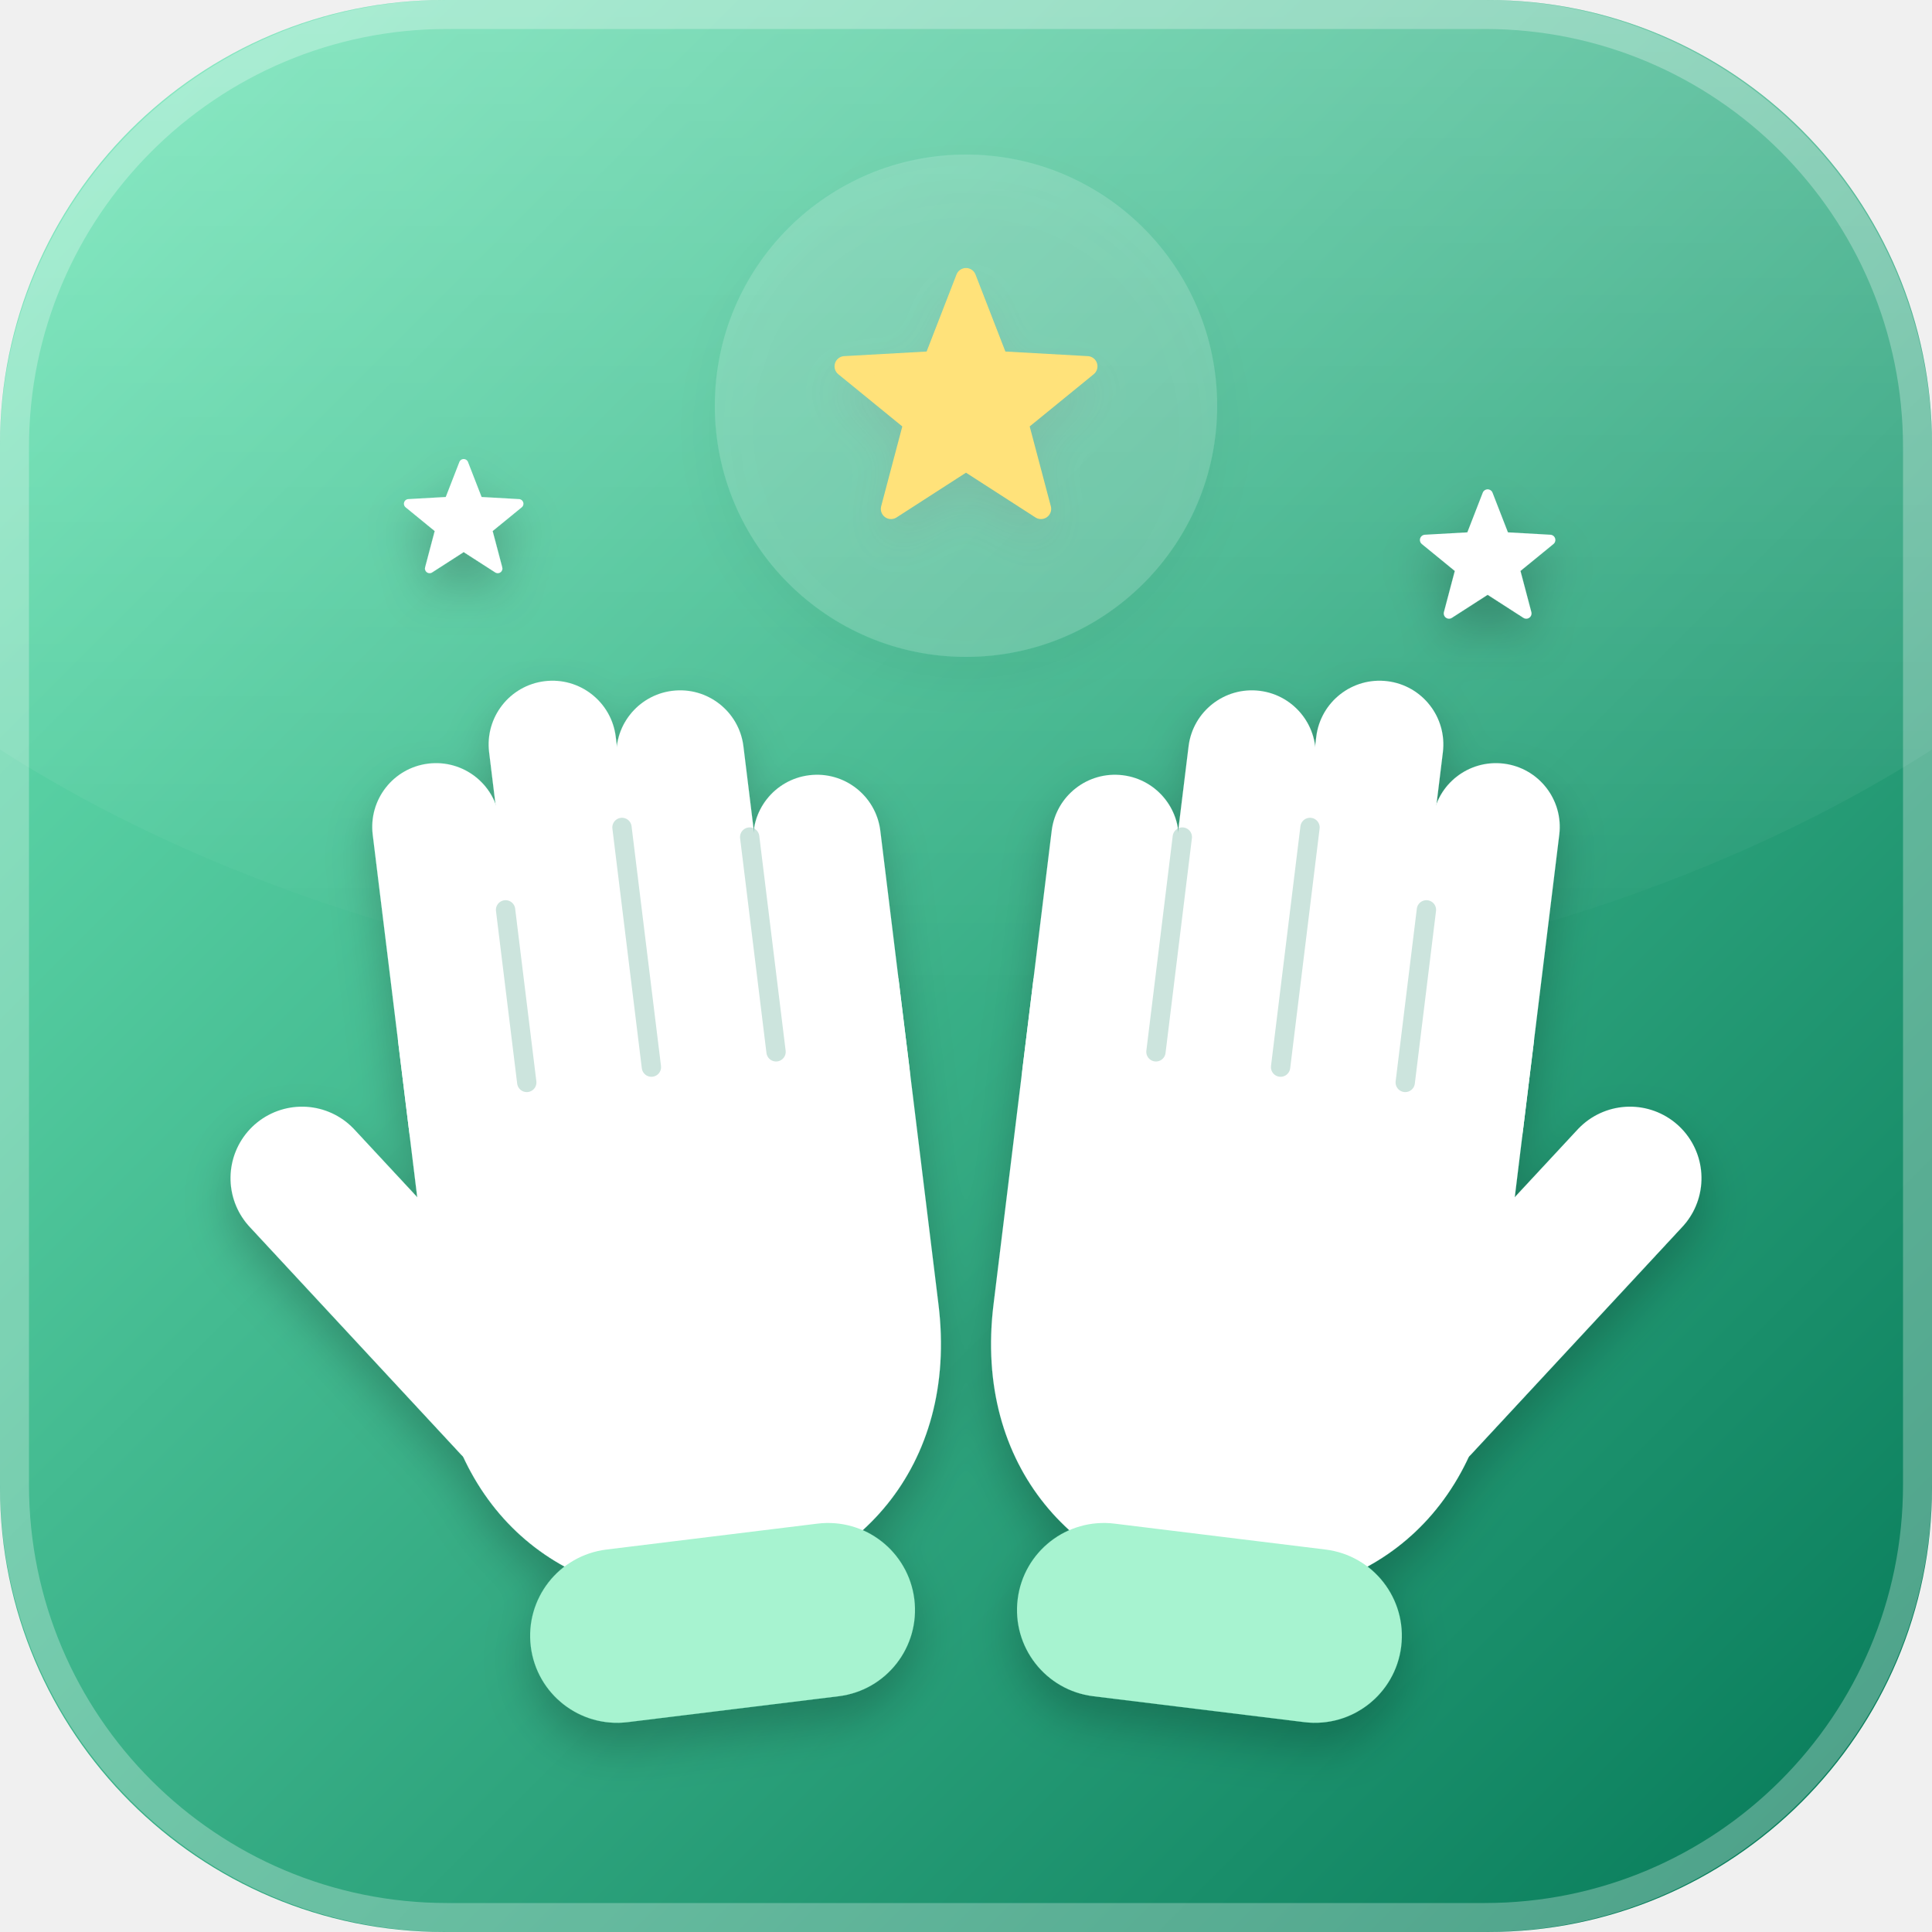
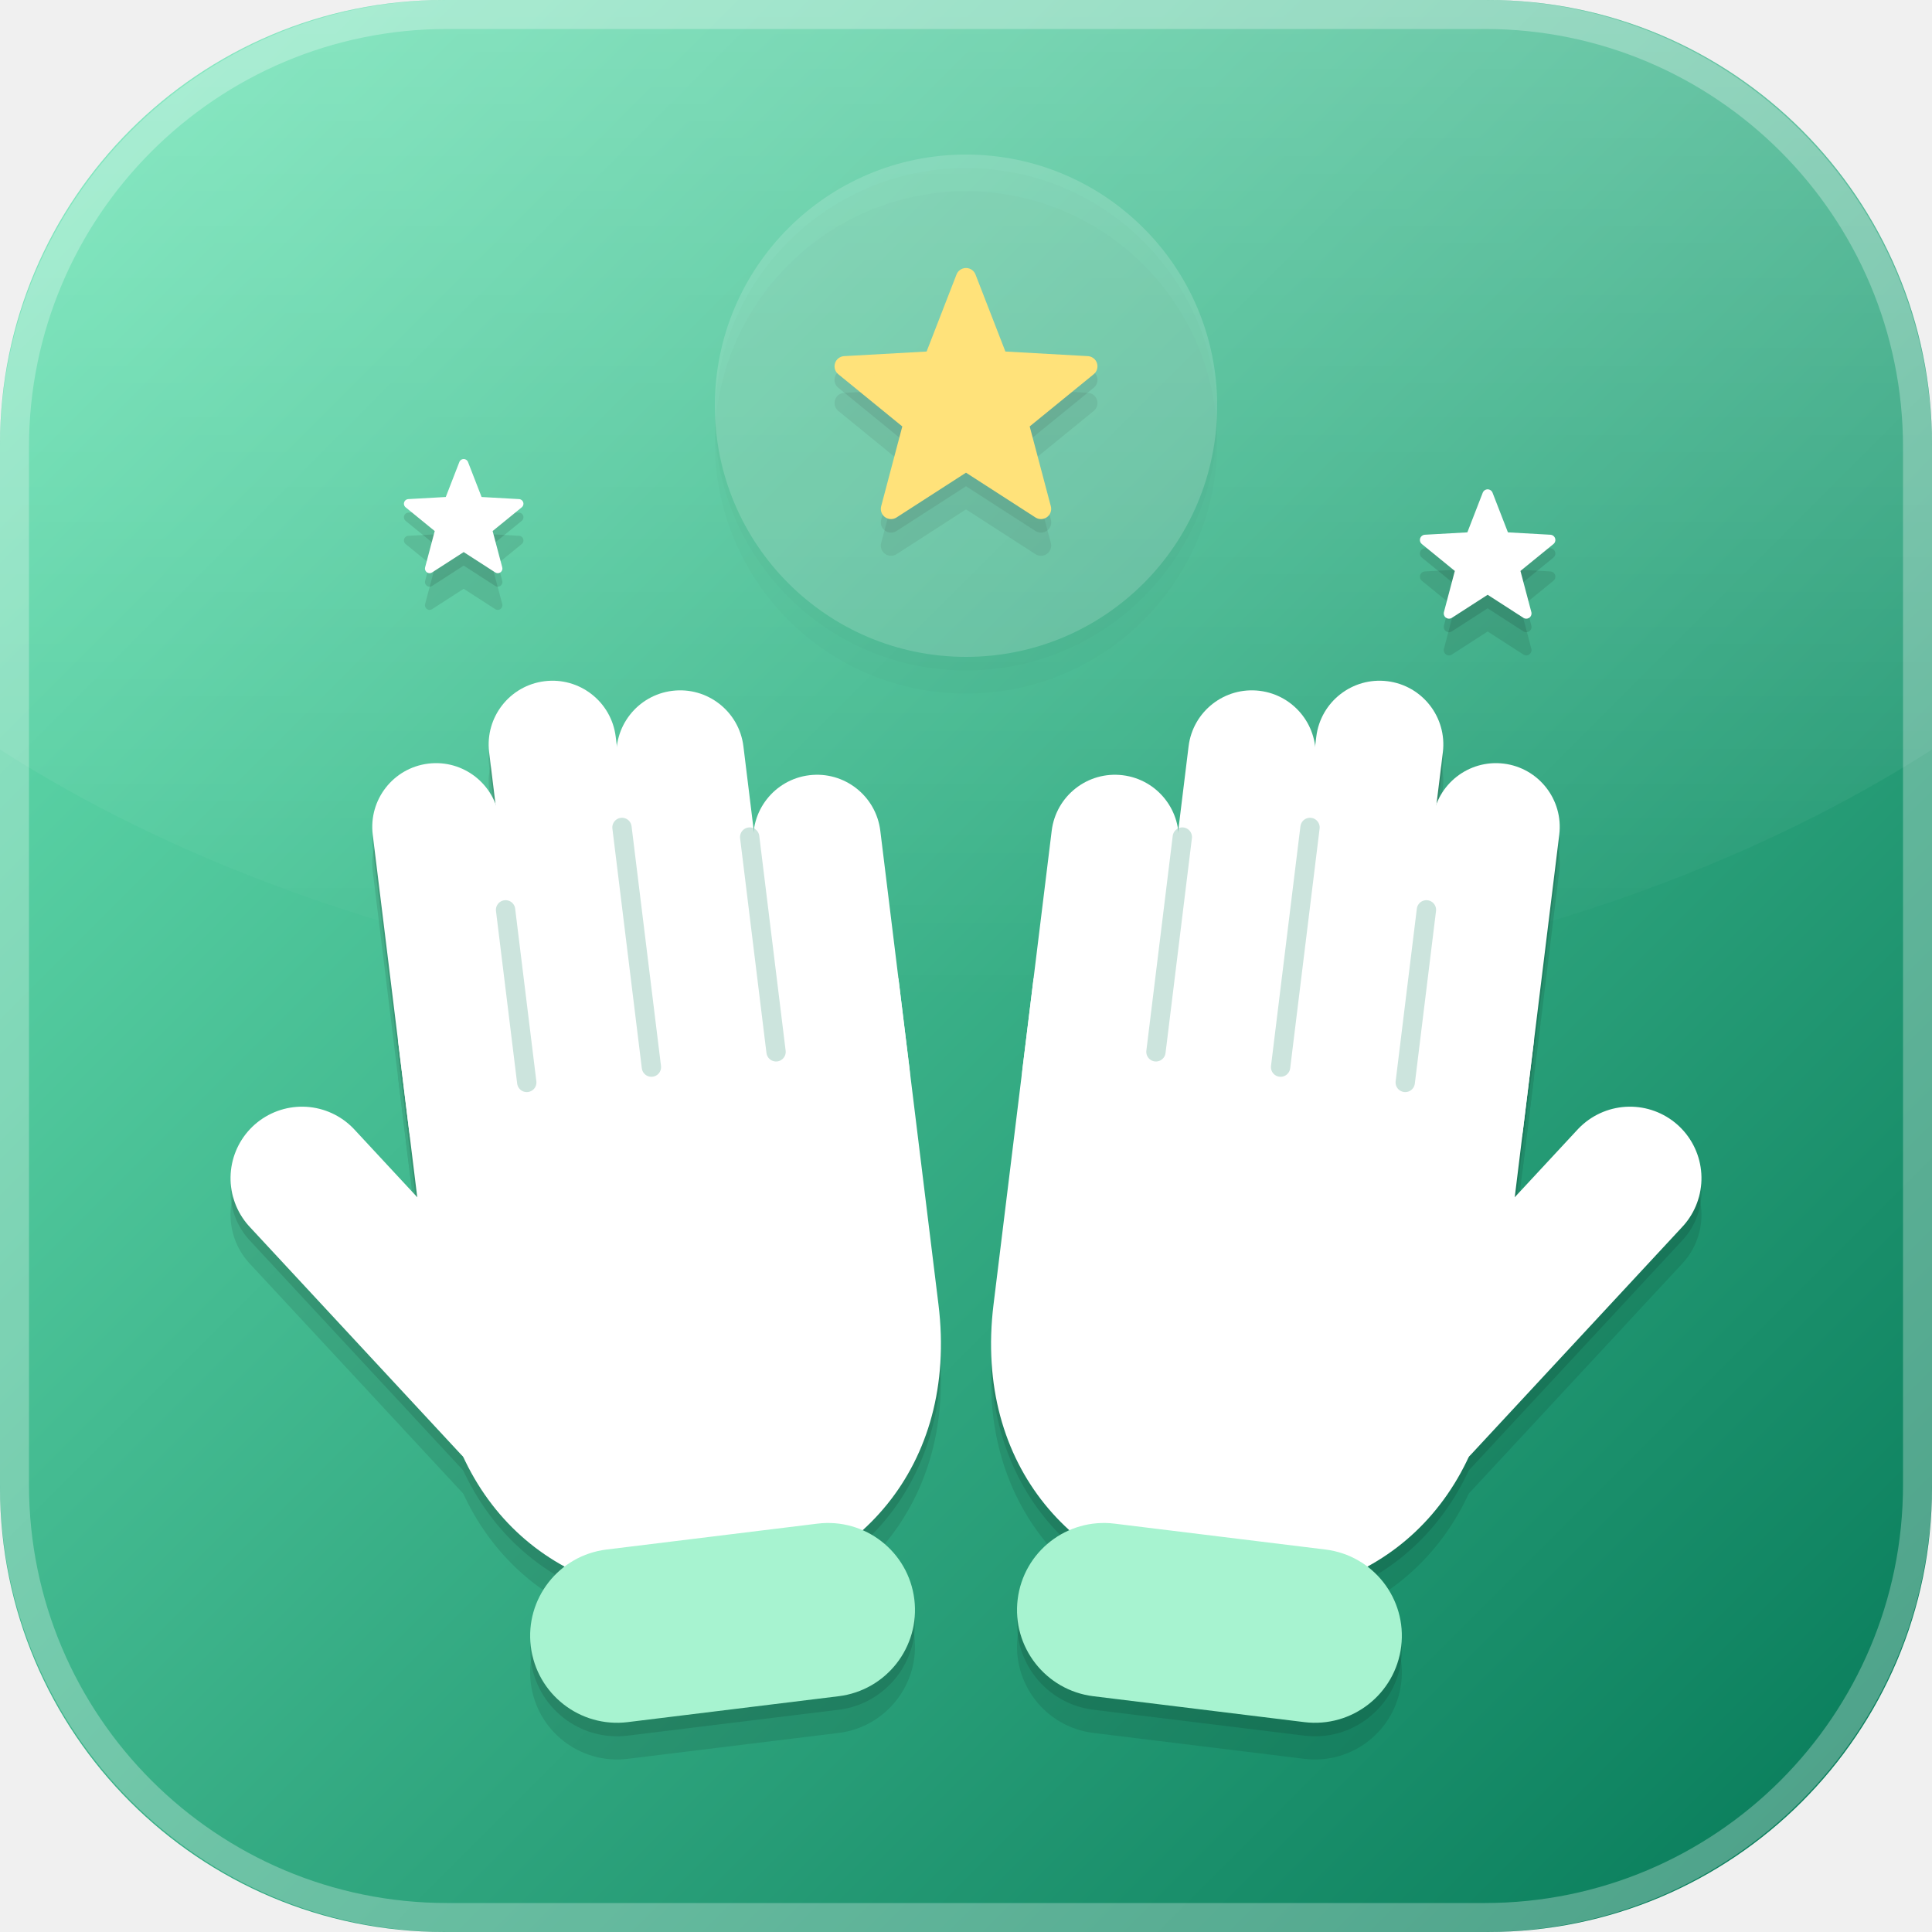
<svg xmlns="http://www.w3.org/2000/svg" viewBox="0 0 100 100" role="img" aria-label="doa-harian">
  <defs>
    <linearGradient id="bg" x1="0" y1="0" x2="1" y2="1">
      <stop offset="0" stop-color="#6EE7B7" />
      <stop offset="1" stop-color="#047857" />
    </linearGradient>
    <linearGradient id="sheen" x1="0" y1="0" x2="0" y2="1">
      <stop offset="0" stop-color="#fff" stop-opacity=".38" />
      <stop offset="1" stop-color="#fff" stop-opacity="0" />
    </linearGradient>
-     <filter id="sh" x="-20%" y="-20%" width="140%" height="140%">
-       <feDropShadow dx="0" dy="1.2" stdDeviation="1.2" flood-color="#000" flood-opacity=".22" />
-     </filter>
    <clipPath id="sq">
      <rect width="100" height="100" rx="23" />
    </clipPath>
  </defs>
  <g clip-path="url(#sq)">
    <rect width="100" height="100" fill="url(#bg)" />
    <ellipse cx="50" cy="8" rx="70" ry="44" fill="url(#sheen)" />
-     <g filter="url(#sh)">
+     <g fill="#000" opacity=".11" transform="translate(0 .7)" aria-hidden="true">
+       <circle cx="50" cy="21" r="13" fill="#000" opacity=".16" />
+       <g transform="translate(-1 0) rotate(-7 38.4 84)">
+         <path d="M29 71.5 L19.6 58.5" stroke="#000" stroke-width="7.4" stroke-linecap="round" />
+         <g fill="#000">
+           <path d="M25.4 52 H51.5 V69 C51.5 77.5 45.5 82.5 38.4 82.5 C31.3 82.5 25.4 77.5 25.4 69 Z" />
+           <rect x="25.4" y="38.0" width="6.6" height="22.0" rx="3.3" />
+           <rect x="31.9" y="34.5" width="6.6" height="25.5" rx="3.3" />
+           <rect x="38.4" y="35.8" width="6.6" height="24.2" rx="3.3" />
+           <rect x="44.9" y="41.0" width="6.6" height="19.0" rx="3.3" />
+         </g>
+         <path d="M31.75 46.0 V55" stroke="#000" stroke-opacity=".2" stroke-width="1" stroke-linecap="round" />
+         <path d="M38.25 42.5 V55" stroke="#000" stroke-opacity=".2" stroke-width="1" stroke-linecap="round" />
+         <path d="M44.75 43.8 V55" stroke="#000" stroke-opacity=".2" stroke-width="1" stroke-linecap="round" />
+         <rect x="28.4" y="79.5" width="20" height="9" rx="4.5" fill="#000" />
+       </g>
+       <g transform="translate(100 0) scale(-1 1) translate(-1 0) rotate(-7 38.4 84)">
+         <path d="M29 71.5 L19.6 58.5" stroke="#000" stroke-width="7.4" stroke-linecap="round" />
+         <g fill="#000">
+           <path d="M25.4 52 H51.5 V69 C51.5 77.5 45.5 82.5 38.4 82.5 C31.3 82.5 25.4 77.5 25.4 69 Z" />
+           <rect x="25.4" y="38.0" width="6.6" height="22.0" rx="3.3" />
+           <rect x="31.9" y="34.5" width="6.6" height="25.5" rx="3.3" />
+           <rect x="38.4" y="35.8" width="6.6" height="24.2" rx="3.3" />
+           <rect x="44.9" y="41.0" width="6.6" height="19.0" rx="3.3" />
+         </g>
+         <path d="M31.75 46.0 V55" stroke="#000" stroke-opacity=".2" stroke-width="1" stroke-linecap="round" />
+         <path d="M38.25 42.5 V55" stroke="#000" stroke-opacity=".2" stroke-width="1" stroke-linecap="round" />
+         <path d="M44.75 43.8 V55" stroke="#000" stroke-opacity=".2" stroke-width="1" stroke-linecap="round" />
+         <rect x="28.4" y="79.5" width="20" height="9" rx="4.5" fill="#000" />
+       </g>
+       <polygon transform="translate(50 21) scale(0.66)" points="0.00,-10.00 2.53,-3.48 9.51,-3.09 4.09,1.33 5.88,8.09 0.00,4.30 -5.88,8.09 -4.09,1.33 -9.51,-3.09 -2.53,-3.48" fill="#000" stroke="#000" stroke-width="1.6" stroke-linejoin="round" />
+       <polygon transform="translate(24 27) scale(0.3)" points="0.00,-10.00 2.53,-3.48 9.51,-3.09 4.09,1.33 5.88,8.09 0.00,4.30 -5.88,8.09 -4.09,1.33 -9.51,-3.09 -2.53,-3.48" fill="#000" stroke="#000" stroke-width="1.6" stroke-linejoin="round" />
+       <polygon transform="translate(77 29) scale(0.34)" points="0.00,-10.00 2.53,-3.48 9.51,-3.09 4.09,1.33 5.88,8.09 0.00,4.30 -5.88,8.09 -4.09,1.33 -9.51,-3.09 -2.53,-3.48" fill="#000" stroke="#000" stroke-width="1.6" stroke-linejoin="round" />
+     </g>
+     <g fill="#000" opacity=".10" transform="translate(0 1.9)" aria-hidden="true">
+       <circle cx="50" cy="21" r="13" fill="#000" opacity=".16" />
+       <g transform="translate(-1 0) rotate(-7 38.4 84)">
+         <path d="M29 71.5 L19.6 58.5" stroke="#000" stroke-width="7.4" stroke-linecap="round" />
+         <g fill="#000">
+           <path d="M25.4 52 H51.5 V69 C51.5 77.5 45.5 82.5 38.4 82.5 C31.3 82.5 25.4 77.5 25.4 69 Z" />
+           <rect x="25.4" y="38.0" width="6.6" height="22.0" rx="3.3" />
+           <rect x="31.9" y="34.5" width="6.6" height="25.5" rx="3.3" />
+           <rect x="38.4" y="35.8" width="6.6" height="24.2" rx="3.3" />
+           <rect x="44.9" y="41.0" width="6.6" height="19.0" rx="3.3" />
+         </g>
+         <path d="M31.75 46.0 V55" stroke="#000" stroke-opacity=".2" stroke-width="1" stroke-linecap="round" />
+         <path d="M38.25 42.5 V55" stroke="#000" stroke-opacity=".2" stroke-width="1" stroke-linecap="round" />
+         <path d="M44.75 43.8 V55" stroke="#000" stroke-opacity=".2" stroke-width="1" stroke-linecap="round" />
+         <rect x="28.4" y="79.5" width="20" height="9" rx="4.5" fill="#000" />
+       </g>
+       <g transform="translate(100 0) scale(-1 1) translate(-1 0) rotate(-7 38.4 84)">
+         <path d="M29 71.5 L19.6 58.5" stroke="#000" stroke-width="7.4" stroke-linecap="round" />
+         <g fill="#000">
+           <path d="M25.4 52 H51.5 V69 C51.5 77.5 45.5 82.5 38.4 82.5 C31.3 82.5 25.4 77.5 25.4 69 Z" />
+           <rect x="25.4" y="38.0" width="6.6" height="22.0" rx="3.3" />
+           <rect x="31.9" y="34.5" width="6.6" height="25.5" rx="3.3" />
+           <rect x="38.4" y="35.8" width="6.6" height="24.2" rx="3.3" />
+           <rect x="44.9" y="41.0" width="6.6" height="19.0" rx="3.3" />
+         </g>
+         <path d="M31.75 46.0 V55" stroke="#000" stroke-opacity=".2" stroke-width="1" stroke-linecap="round" />
+         <path d="M38.25 42.5 V55" stroke="#000" stroke-opacity=".2" stroke-width="1" stroke-linecap="round" />
+         <path d="M44.75 43.8 V55" stroke="#000" stroke-opacity=".2" stroke-width="1" stroke-linecap="round" />
+         <rect x="28.4" y="79.5" width="20" height="9" rx="4.5" fill="#000" />
+       </g>
+       <polygon transform="translate(50 21) scale(0.66)" points="0.00,-10.00 2.53,-3.48 9.51,-3.09 4.09,1.33 5.88,8.09 0.00,4.30 -5.88,8.09 -4.09,1.33 -9.51,-3.09 -2.53,-3.48" fill="#000" stroke="#000" stroke-width="1.6" stroke-linejoin="round" />
+       <polygon transform="translate(24 27) scale(0.3)" points="0.00,-10.00 2.53,-3.48 9.51,-3.09 4.09,1.33 5.88,8.09 0.00,4.30 -5.88,8.09 -4.09,1.33 -9.51,-3.09 -2.53,-3.48" fill="#000" stroke="#000" stroke-width="1.6" stroke-linejoin="round" />
+       <polygon transform="translate(77 29) scale(0.34)" points="0.00,-10.00 2.53,-3.48 9.51,-3.09 4.09,1.33 5.88,8.09 0.00,4.30 -5.88,8.09 -4.09,1.33 -9.51,-3.09 -2.53,-3.48" fill="#000" stroke="#000" stroke-width="1.6" stroke-linejoin="round" />
+     </g>
+     <g>
      <circle cx="50" cy="21" r="13" fill="#fff" opacity=".16" />
      <g transform="translate(-1 0) rotate(-7 38.4 84)">
        <path d="M29 71.5 L19.6 58.5" stroke="#fff" stroke-width="7.4" stroke-linecap="round" />
        <g fill="#fff">
          <path d="M25.4 52 H51.5 V69 C51.5 77.5 45.5 82.5 38.4 82.5 C31.3 82.5 25.4 77.5 25.4 69 Z" />
          <rect x="25.4" y="38.0" width="6.6" height="22.0" rx="3.3" />
          <rect x="31.9" y="34.5" width="6.6" height="25.5" rx="3.3" />
          <rect x="38.4" y="35.8" width="6.6" height="24.2" rx="3.3" />
          <rect x="44.9" y="41.0" width="6.6" height="19.0" rx="3.3" />
        </g>
        <path d="M31.75 46.0 V55" stroke="#047857" stroke-opacity=".2" stroke-width="1" stroke-linecap="round" />
        <path d="M38.25 42.5 V55" stroke="#047857" stroke-opacity=".2" stroke-width="1" stroke-linecap="round" />
        <path d="M44.75 43.8 V55" stroke="#047857" stroke-opacity=".2" stroke-width="1" stroke-linecap="round" />
        <rect x="28.4" y="79.5" width="20" height="9" rx="4.5" fill="#A7F3D0" />
      </g>
      <g transform="translate(100 0) scale(-1 1) translate(-1 0) rotate(-7 38.4 84)">
        <path d="M29 71.5 L19.6 58.5" stroke="#fff" stroke-width="7.4" stroke-linecap="round" />
        <g fill="#fff">
          <path d="M25.4 52 H51.5 V69 C51.5 77.5 45.5 82.5 38.4 82.5 C31.3 82.5 25.4 77.5 25.4 69 Z" />
          <rect x="25.4" y="38.0" width="6.6" height="22.0" rx="3.3" />
          <rect x="31.9" y="34.5" width="6.6" height="25.5" rx="3.3" />
          <rect x="38.4" y="35.8" width="6.6" height="24.2" rx="3.3" />
          <rect x="44.9" y="41.0" width="6.6" height="19.0" rx="3.3" />
        </g>
        <path d="M31.75 46.0 V55" stroke="#047857" stroke-opacity=".2" stroke-width="1" stroke-linecap="round" />
        <path d="M38.25 42.5 V55" stroke="#047857" stroke-opacity=".2" stroke-width="1" stroke-linecap="round" />
        <path d="M44.75 43.8 V55" stroke="#047857" stroke-opacity=".2" stroke-width="1" stroke-linecap="round" />
        <rect x="28.4" y="79.5" width="20" height="9" rx="4.5" fill="#A7F3D0" />
      </g>
      <polygon transform="translate(50 21) scale(0.66)" points="0.00,-10.00 2.53,-3.48 9.51,-3.09 4.09,1.33 5.88,8.09 0.00,4.30 -5.88,8.09 -4.09,1.33 -9.51,-3.09 -2.53,-3.48" fill="#FFE27A" stroke="#FFE27A" stroke-width="1.6" stroke-linejoin="round" />
      <polygon transform="translate(24 27) scale(0.3)" points="0.00,-10.00 2.53,-3.48 9.51,-3.09 4.09,1.33 5.88,8.09 0.00,4.30 -5.88,8.09 -4.09,1.33 -9.51,-3.09 -2.53,-3.48" fill="#fff" stroke="#fff" stroke-width="1.6" stroke-linejoin="round" />
      <polygon transform="translate(77 29) scale(0.34)" points="0.00,-10.00 2.53,-3.48 9.51,-3.09 4.09,1.33 5.88,8.09 0.00,4.30 -5.88,8.09 -4.09,1.33 -9.51,-3.09 -2.53,-3.48" fill="#fff" stroke="#fff" stroke-width="1.6" stroke-linejoin="round" />
    </g>
    <rect x=".75" y=".75" width="98.5" height="98.5" rx="22.4" fill="none" stroke="#fff" stroke-opacity=".28" stroke-width="1.5" />
  </g>
</svg>
